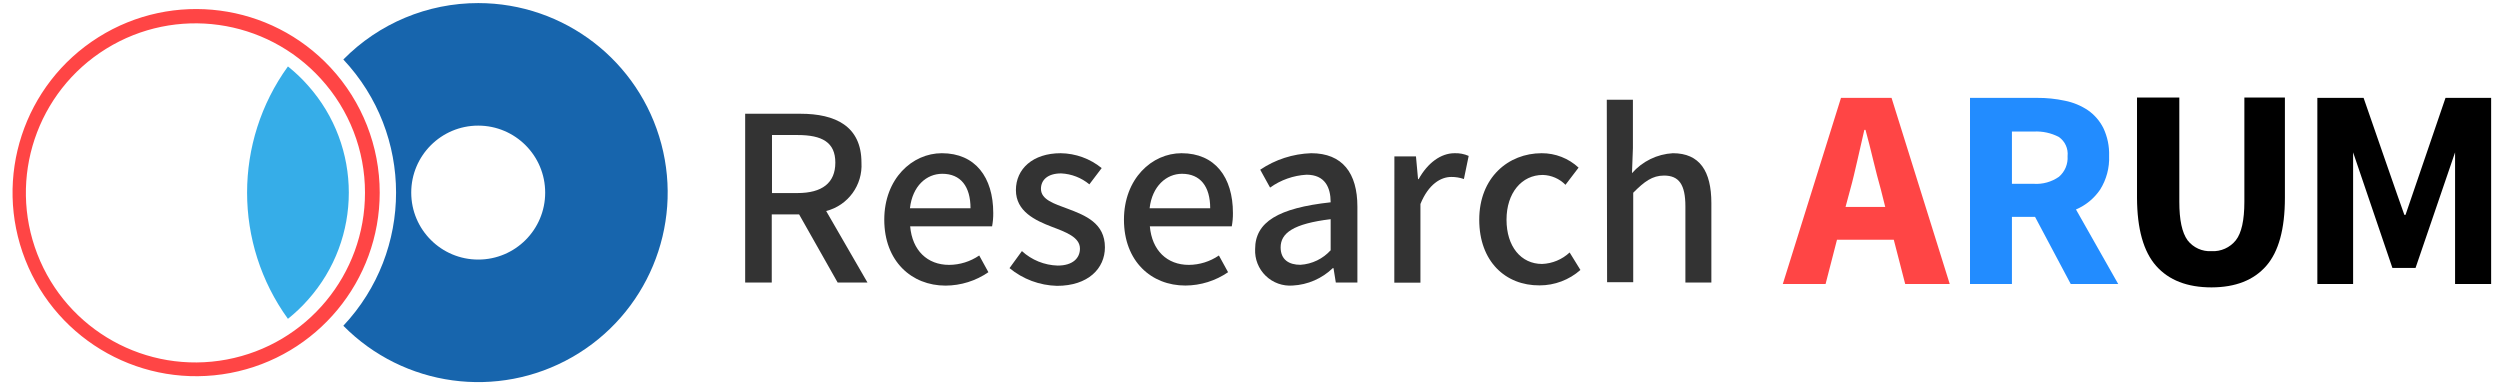
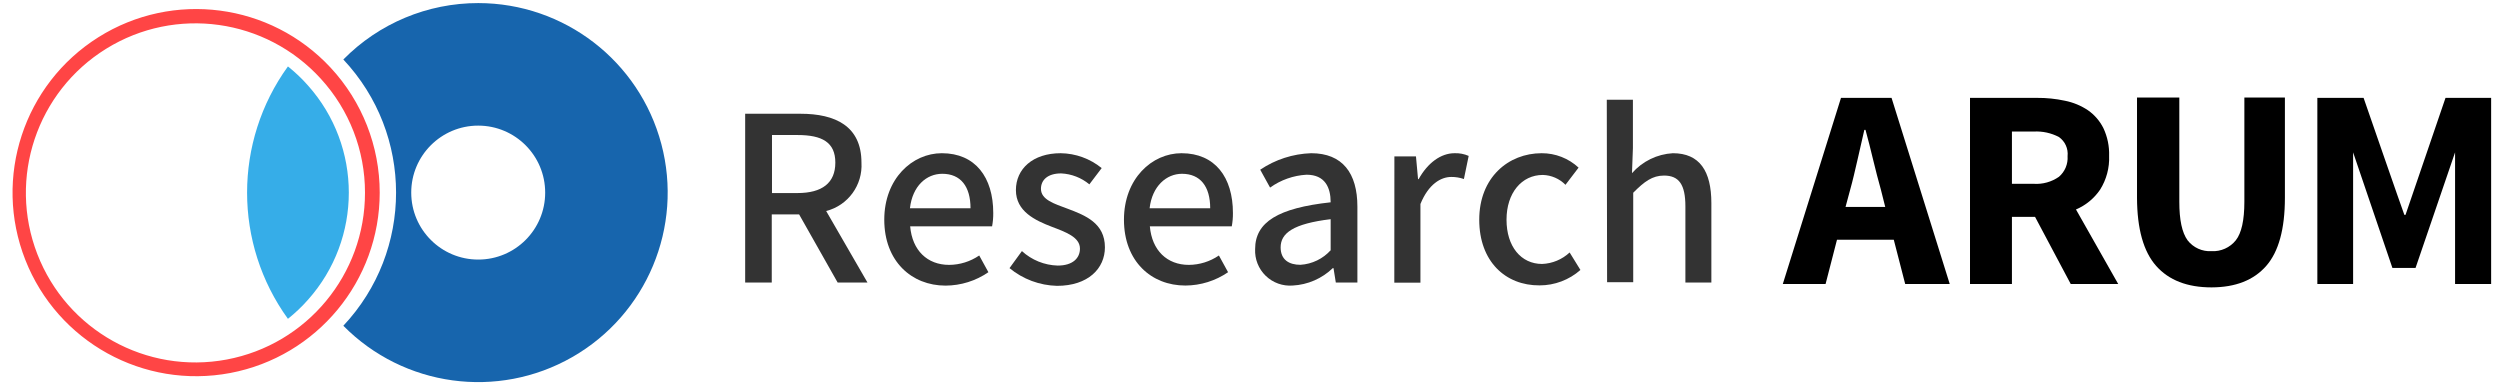
<svg xmlns="http://www.w3.org/2000/svg" viewBox="0 0 324.39 50">
  <circle cx="62.06" cy="25" r="8.68" style="fill:none" />
  <path d="M1094.37,2537.34a24.53,24.53,0,0,0-17.51,7.32,25.23,25.23,0,0,1,0,34.55,24.59,24.59,0,1,0,17.51-41.87Zm0,33.28a8.69,8.69,0,1,1,8.68-8.68A8.68,8.68,0,0,1,1094.37,2570.62Z" transform="translate(-1032.31 -2536.94)" style="fill:#1765ad" />
  <path d="M1072.28,2575.83a20.89,20.89,0,0,0,0-27.79,20.41,20.41,0,0,0-2.61-2.48,27.95,27.95,0,0,0,0,32.75A20.41,20.41,0,0,0,1072.28,2575.83Z" transform="translate(-1032.31 -2536.94)" style="fill:#36ade8" />
  <path d="M1075.21,2545.72a23.82,23.82,0,1,0,6.37,16.22A23.82,23.82,0,0,0,1075.21,2545.72Zm4.46,16.22a22,22,0,1,1-5.73-14.78A21.85,21.85,0,0,1,1079.67,2561.94Z" transform="translate(-1032.31 -2536.94)" style="fill:#ff4545" />
  <path d="M1141,2573.6l-5-8.84h-3.55v8.84H1129v-21.9h7.18c4.52,0,7.91,1.6,7.91,6.34a6.1,6.1,0,0,1-4.58,6.28l5.36,9.28Zm-8.52-11.61h3.31c3.18,0,4.91-1.3,4.91-3.95s-1.73-3.58-4.91-3.58h-3.31Z" transform="translate(-1032.31 -2536.94)" style="fill:#333" />
  <path d="M1147.05,2565.45c0-5.33,3.63-8.63,7.47-8.63,4.34,0,6.67,3.12,6.67,7.76a8.8,8.8,0,0,1-.15,1.73h-10.63c.27,3.13,2.23,5,5.06,5a7,7,0,0,0,3.9-1.22l1.19,2.17A9.87,9.87,0,0,1,1155,2574C1150.59,2574,1147.05,2570.83,1147.05,2565.45Zm11.19-1.49c0-2.83-1.28-4.47-3.66-4.47-2.06,0-3.87,1.58-4.2,4.47Z" transform="translate(-1032.31 -2536.94)" style="fill:#333" />
  <path d="M1163.3,2571.73l1.61-2.21a7.18,7.18,0,0,0,4.64,1.88c2,0,2.89-1,2.89-2.2,0-1.49-1.85-2.15-3.64-2.83-2.17-.83-4.67-2-4.67-4.76s2.2-4.79,5.81-4.79a8.61,8.61,0,0,1,5.32,1.93l-1.6,2.11a6.18,6.18,0,0,0-3.66-1.42c-1.79,0-2.62.89-2.62,2,0,1.4,1.69,1.93,3.48,2.59,2.29.86,4.82,1.87,4.82,5,0,2.74-2.17,5-6.22,5A10.07,10.07,0,0,1,1163.3,2571.73Z" transform="translate(-1032.31 -2536.94)" style="fill:#333" />
  <path d="M1178.15,2565.45c0-5.33,3.63-8.63,7.47-8.63,4.35,0,6.67,3.12,6.67,7.76a8.8,8.8,0,0,1-.15,1.73h-10.63c.27,3.13,2.24,5,5.06,5a7,7,0,0,0,3.9-1.22l1.19,2.17a9.86,9.86,0,0,1-5.53,1.73C1181.69,2574,1178.15,2570.83,1178.15,2565.45Zm11.19-1.49c0-2.83-1.28-4.47-3.66-4.47-2,0-3.87,1.58-4.2,4.47Z" transform="translate(-1032.31 -2536.94)" style="fill:#333" />
  <path d="M1195.17,2569.26c0-3.51,3-5.33,9.8-6.07,0-1.91-.72-3.58-3.13-3.58a9,9,0,0,0-4.73,1.67l-1.28-2.32a12.57,12.57,0,0,1,6.61-2.14c4.07,0,6,2.59,6,6.93v9.85h-2.8l-.3-1.87h-.09a8.1,8.1,0,0,1-5.2,2.26A4.53,4.53,0,0,1,1195.17,2569.26Zm9.8.12v-4c-4.86.59-6.49,1.81-6.49,3.66,0,1.61,1.1,2.26,2.56,2.26A5.77,5.77,0,0,0,1205,2569.38Z" transform="translate(-1032.31 -2536.94)" style="fill:#333" />
  <path d="M1213.24,2557.23h2.8l.27,2.95h.08c1.17-2.11,2.89-3.36,4.65-3.36a4.16,4.16,0,0,1,1.84.35l-.62,3a4.82,4.82,0,0,0-1.64-.27c-1.34,0-2.95.92-4,3.51v10.21h-3.39Z" transform="translate(-1032.31 -2536.94)" style="fill:#333" />
  <path d="M1224.25,2565.45c0-5.48,3.78-8.63,8.1-8.63a7,7,0,0,1,4.79,1.87l-1.7,2.23a4.29,4.29,0,0,0-2.94-1.28c-2.74,0-4.71,2.33-4.71,5.81s1.88,5.74,4.62,5.74a5.56,5.56,0,0,0,3.57-1.49l1.4,2.27a8,8,0,0,1-5.3,2C1227.65,2574,1224.25,2570.86,1224.25,2565.45Z" transform="translate(-1032.31 -2536.94)" style="fill:#333" />
  <path d="M1240.8,2549.88h3.39v6.28l-.12,3.25a7.63,7.63,0,0,1,5.3-2.59c3.48,0,5,2.32,5,6.48v10.3H1251v-9.88c0-2.83-.83-4-2.77-4-1.52,0-2.56.78-4,2.23v11.61h-3.39Z" transform="translate(-1032.31 -2536.94)" style="fill:#333" />
-   <path d="M1263.64,2573.79l7.55-24.15h6.56l7.55,24.15h-5.78l-1.48-5.74h-7.37l-1.48,5.74Zm8.74-12.23-.6,2.23h5.15l-.56-2.23c-.34-1.2-.67-2.49-1-3.85s-.65-2.66-1-3.92h-.15c-.29,1.28-.59,2.6-.9,3.94S1272.72,2560.36,1272.38,2561.56Z" transform="translate(-1032.31 -2536.94)" style="fill:#ff4545" />
-   <path d="M1287.93,2573.79v-24.15h8.7a16.54,16.54,0,0,1,3.61.37,8.26,8.26,0,0,1,3,1.24,6.2,6.2,0,0,1,2,2.32,7.86,7.86,0,0,1,.74,3.59,7.65,7.65,0,0,1-1.17,4.39,7.18,7.18,0,0,1-3.13,2.57l5.48,9.67H1301l-4.63-8.71h-3v8.71Zm5.44-13h2.82a5.13,5.13,0,0,0,3.28-.91,3.23,3.23,0,0,0,1.12-2.68,2.68,2.68,0,0,0-1.12-2.48,6.27,6.27,0,0,0-3.28-.71h-2.82Z" transform="translate(-1032.31 -2536.94)" style="fill:#228cff" />
+   <path d="M1263.64,2573.79l7.55-24.15h6.56l7.55,24.15h-5.78l-1.48-5.74h-7.37l-1.48,5.74Zm8.74-12.23-.6,2.23h5.15l-.56-2.23c-.34-1.2-.67-2.49-1-3.85s-.65-2.66-1-3.92h-.15c-.29,1.28-.59,2.6-.9,3.94S1272.72,2560.36,1272.38,2561.56Z" transform="translate(-1032.31 -2536.94)" />
+   <path d="M1287.93,2573.79v-24.15h8.7a16.54,16.54,0,0,1,3.61.37,8.26,8.26,0,0,1,3,1.24,6.2,6.2,0,0,1,2,2.32,7.86,7.86,0,0,1,.74,3.59,7.65,7.65,0,0,1-1.17,4.39,7.18,7.18,0,0,1-3.13,2.57l5.48,9.67H1301l-4.63-8.71h-3v8.71Zm5.44-13h2.82a5.13,5.13,0,0,0,3.28-.91,3.23,3.23,0,0,0,1.12-2.68,2.68,2.68,0,0,0-1.12-2.48,6.27,6.27,0,0,0-3.28-.71h-2.82Z" transform="translate(-1032.31 -2536.94)" />
  <path d="M1319.27,2574.23q-4.71,0-7.18-2.78t-2.49-8.85v-13h5.49v13.52c0,2.37.35,4,1.07,5a3.66,3.66,0,0,0,3.11,1.41,3.78,3.78,0,0,0,3.15-1.41q1.11-1.41,1.11-5v-13.52h5.26v13q0,6.08-2.43,8.85T1319.27,2574.23Z" transform="translate(-1032.31 -2536.94)" />
  <path d="M1333,2573.79v-24.15h6s5,14.44,5.29,15.18h.15l5.19-15.18h5.92v24.15h-4.68v-17.08l-5.13,15h-3l-5.1-15v17.08Z" transform="translate(-1032.31 -2536.94)" />
  <rect width="324.39" height="50" style="fill:none" />
</svg>
